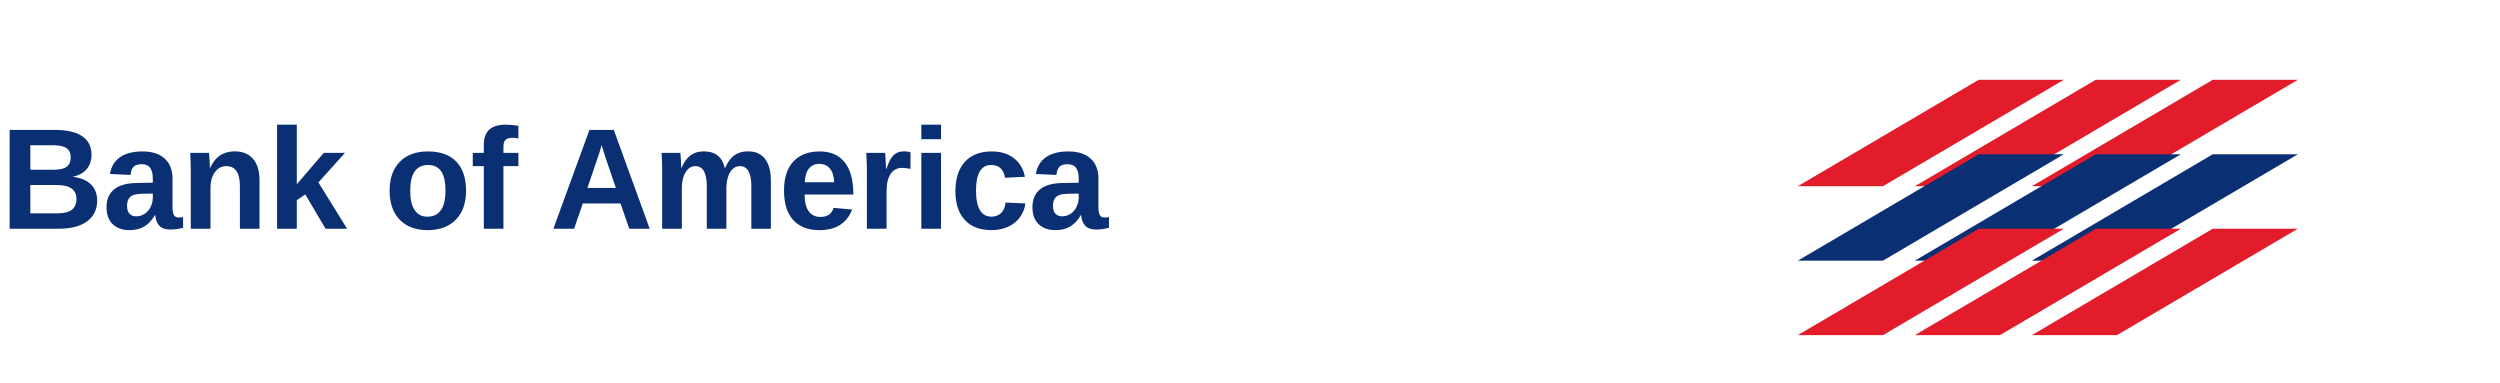
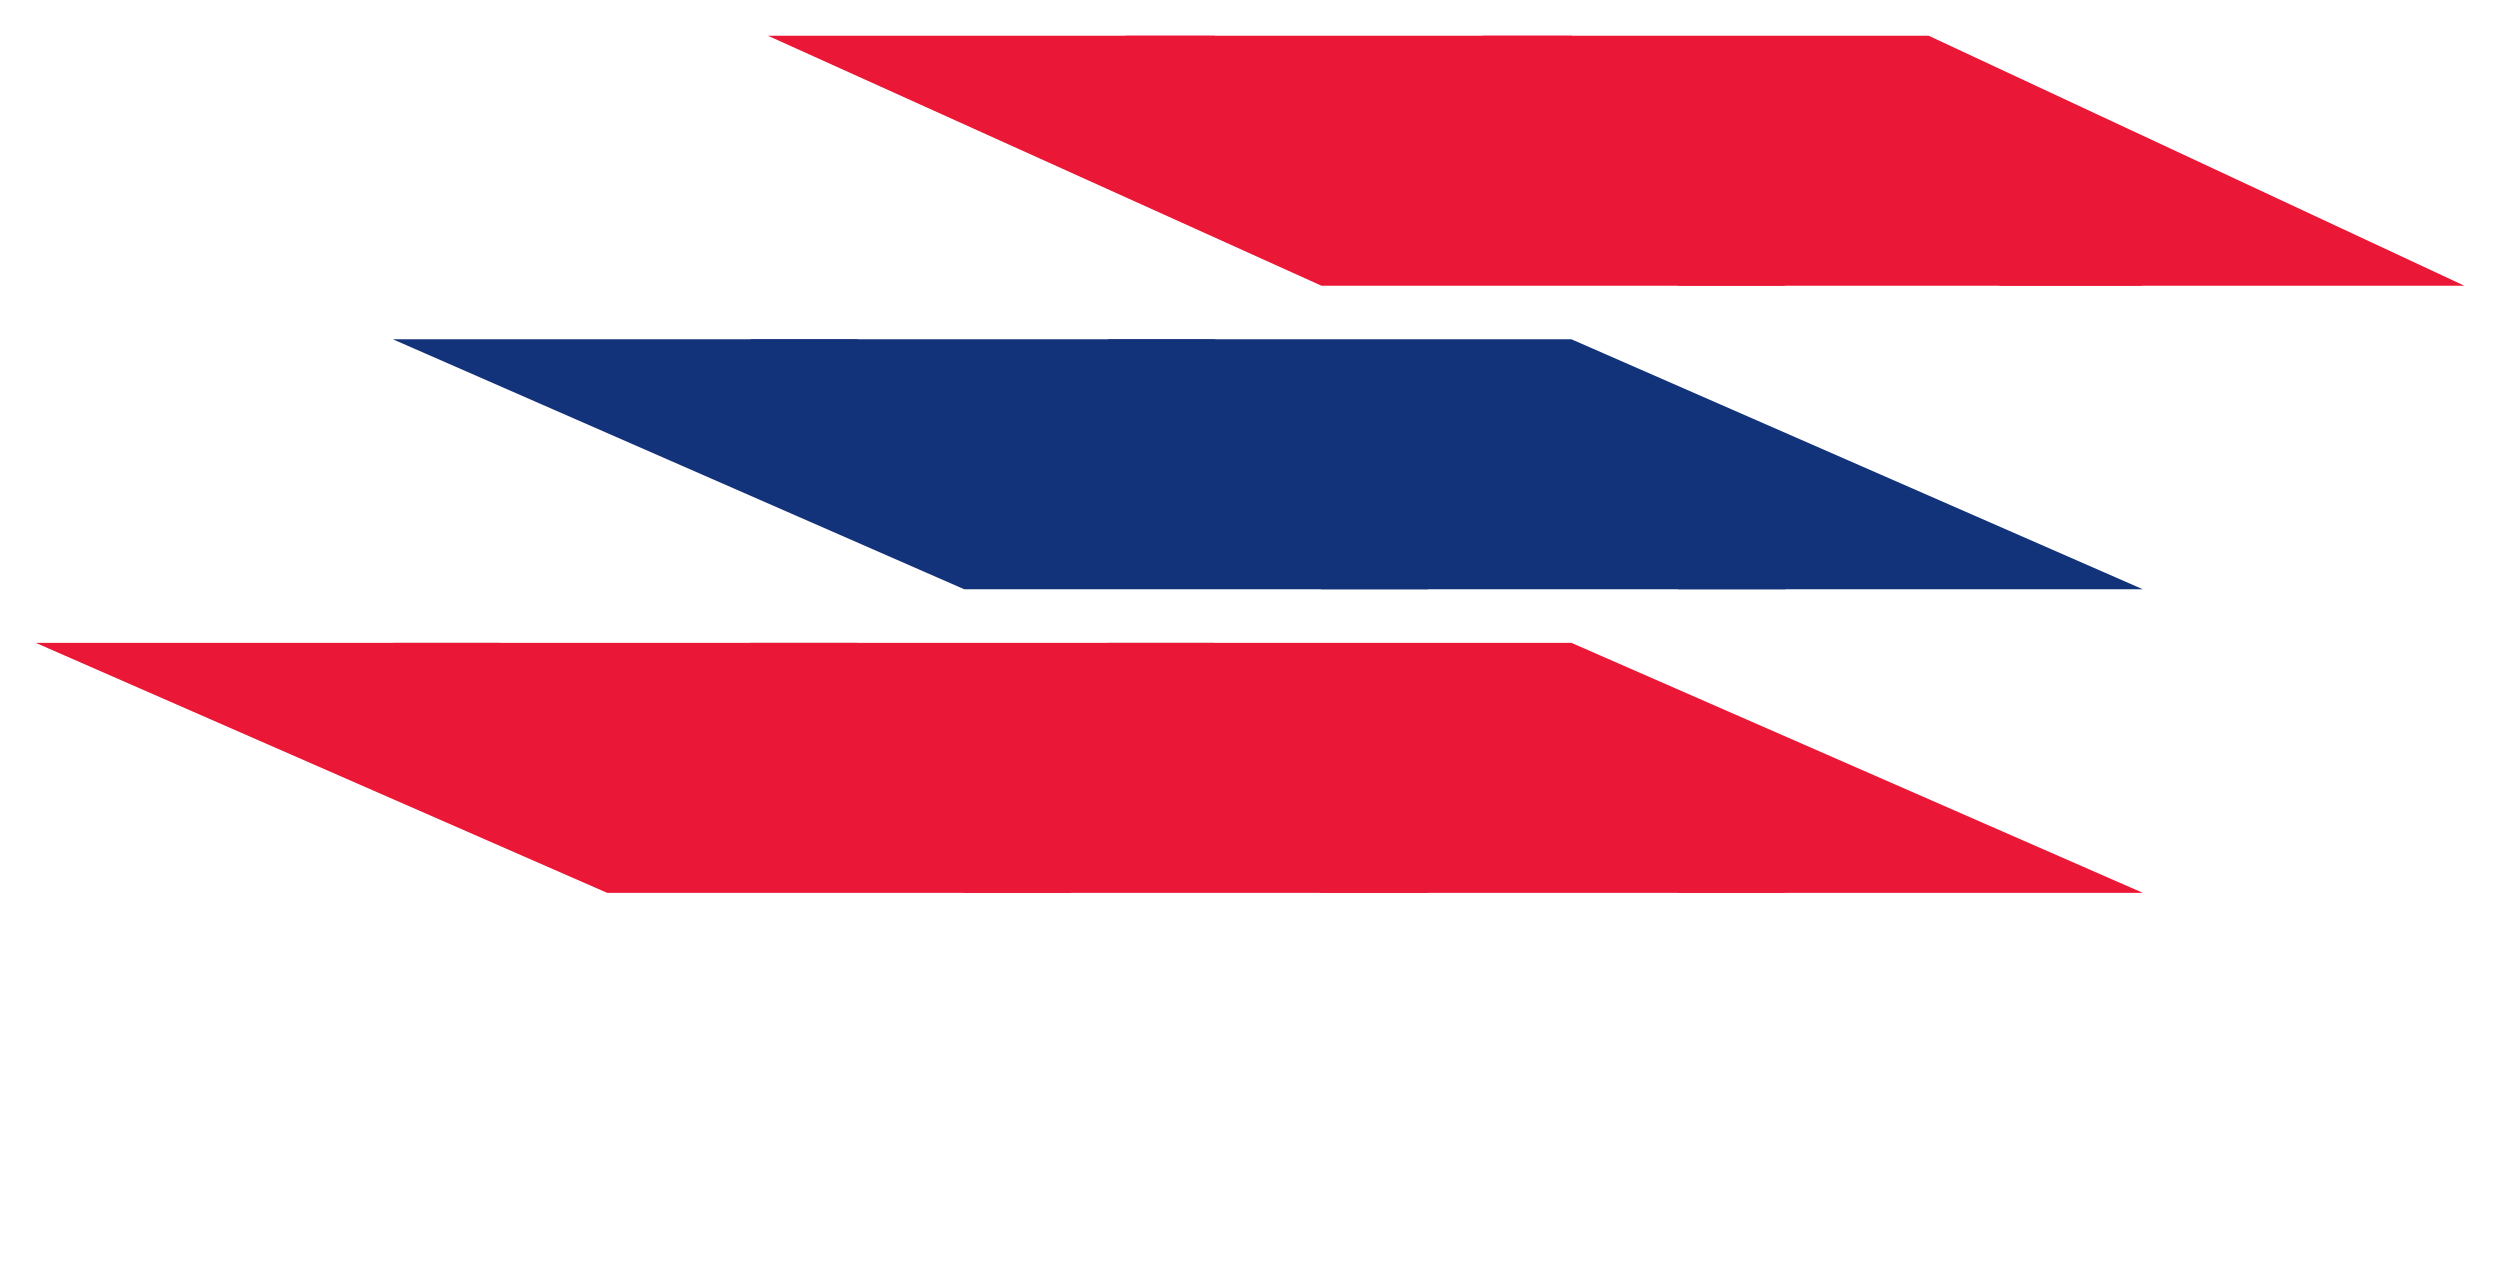
- <svg xmlns="http://www.w3.org/2000/svg" viewBox="0 0 470 72" role="img" aria-label="Bank of America">
-   <text x="0" y="43" fill="#0B2F73" font-family="'Helvetica Neue',Arial,sans-serif" font-size="27" font-weight="700" letter-spacing="-0.01em">
-     Bank of America
-   </text>
-   <g transform="translate(338 15)">
-     <polygon points="0,20 34,0 50,0 16,20" fill="#E21C2A" />
-     <polygon points="22,20 56,0 72,0 38,20" fill="#E21C2A" />
-     <polygon points="44,20 78,0 94,0 60,20" fill="#E21C2A" />
-     <polygon points="0,34 34,14 50,14 16,34" fill="#0B2F73" />
-     <polygon points="22,34 56,14 72,14 38,34" fill="#0B2F73" />
-     <polygon points="44,34 78,14 94,14 60,34" fill="#0B2F73" />
-     <polygon points="0,48 34,28 50,28 16,48" fill="#E21C2A" />
-     <polygon points="22,48 56,28 72,28 38,48" fill="#E21C2A" />
-     <polygon points="44,48 78,28 94,28 60,48" fill="#E21C2A" />
+ <svg xmlns="http://www.w3.org/2000/svg" viewBox="0 0 280 144" role="img" aria-label="Bank of America">
+   <g transform="translate(4 4)">
+     <polygon points="82,0 132,0 196,28 144,28" fill="#EB1736" />
+     <polygon points="122,0 172,0 236,28 184,28" fill="#EB1736" />
+     <polygon points="162,0 212,0 272,28 220,28" fill="#EB1736" />
+     <polygon points="40,34 92,34 156,62 104,62" fill="#12327A" />
+     <polygon points="80,34 132,34 196,62 144,62" fill="#12327A" />
+     <polygon points="120,34 172,34 236,62 184,62" fill="#12327A" />
+     <polygon points="0,68 52,68 116,96 64,96" fill="#EB1736" />
+     <polygon points="40,68 92,68 156,96 104,96" fill="#EB1736" />
+     <polygon points="80,68 132,68 196,96 144,96" fill="#EB1736" />
+     <polygon points="120,68 172,68 236,96 184,96" fill="#EB1736" />
  </g>
</svg>
